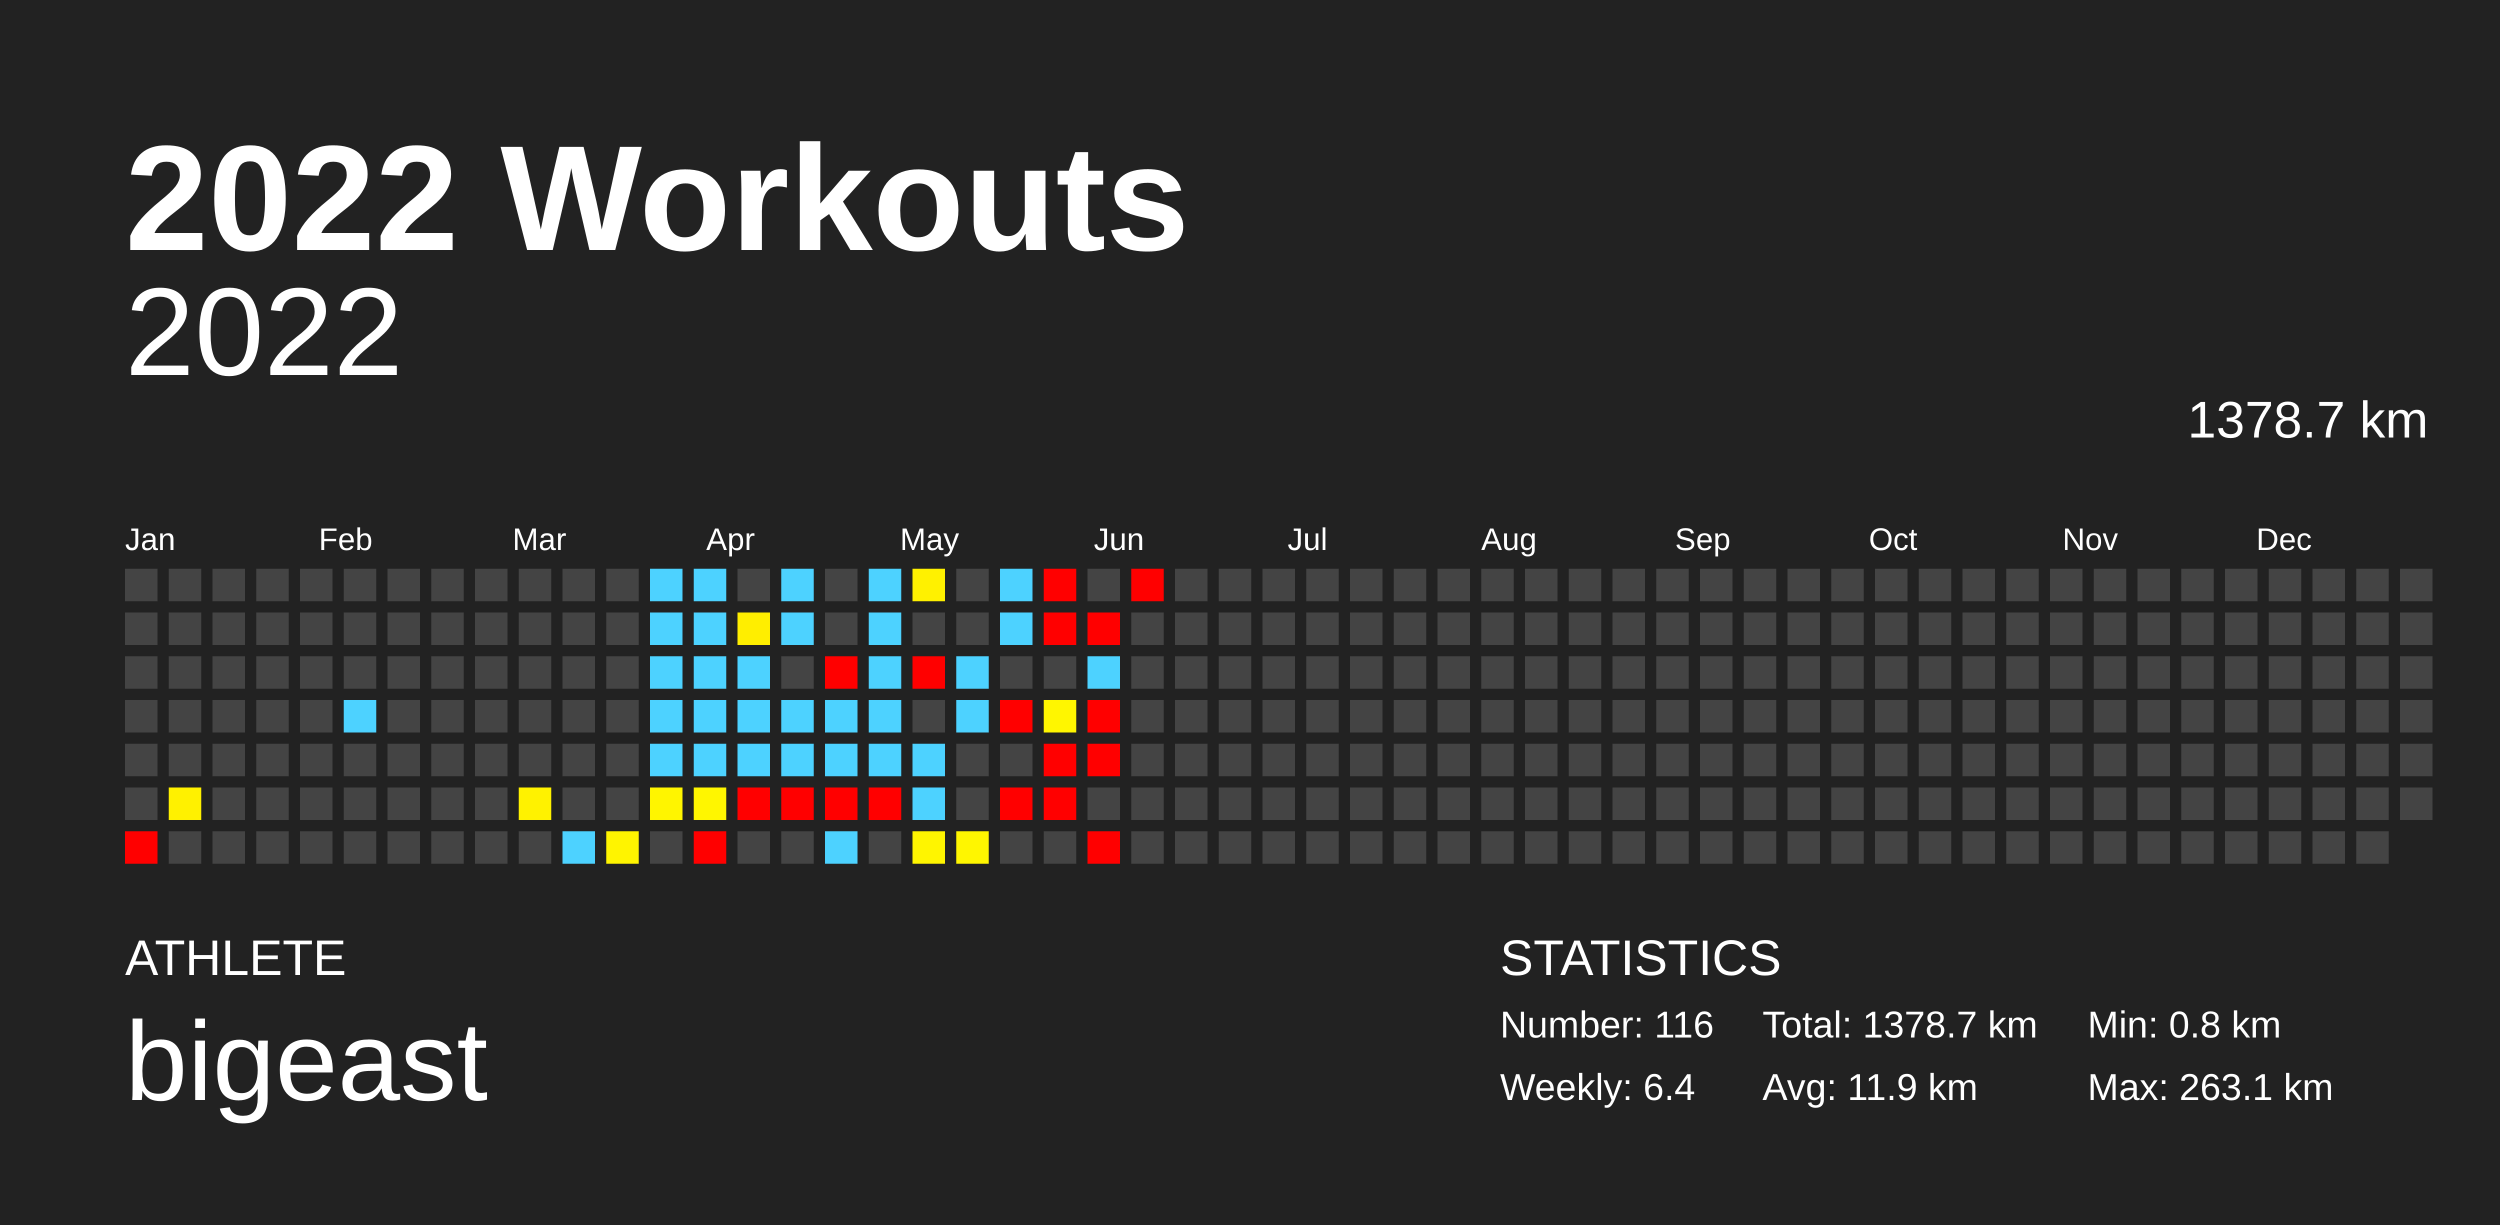
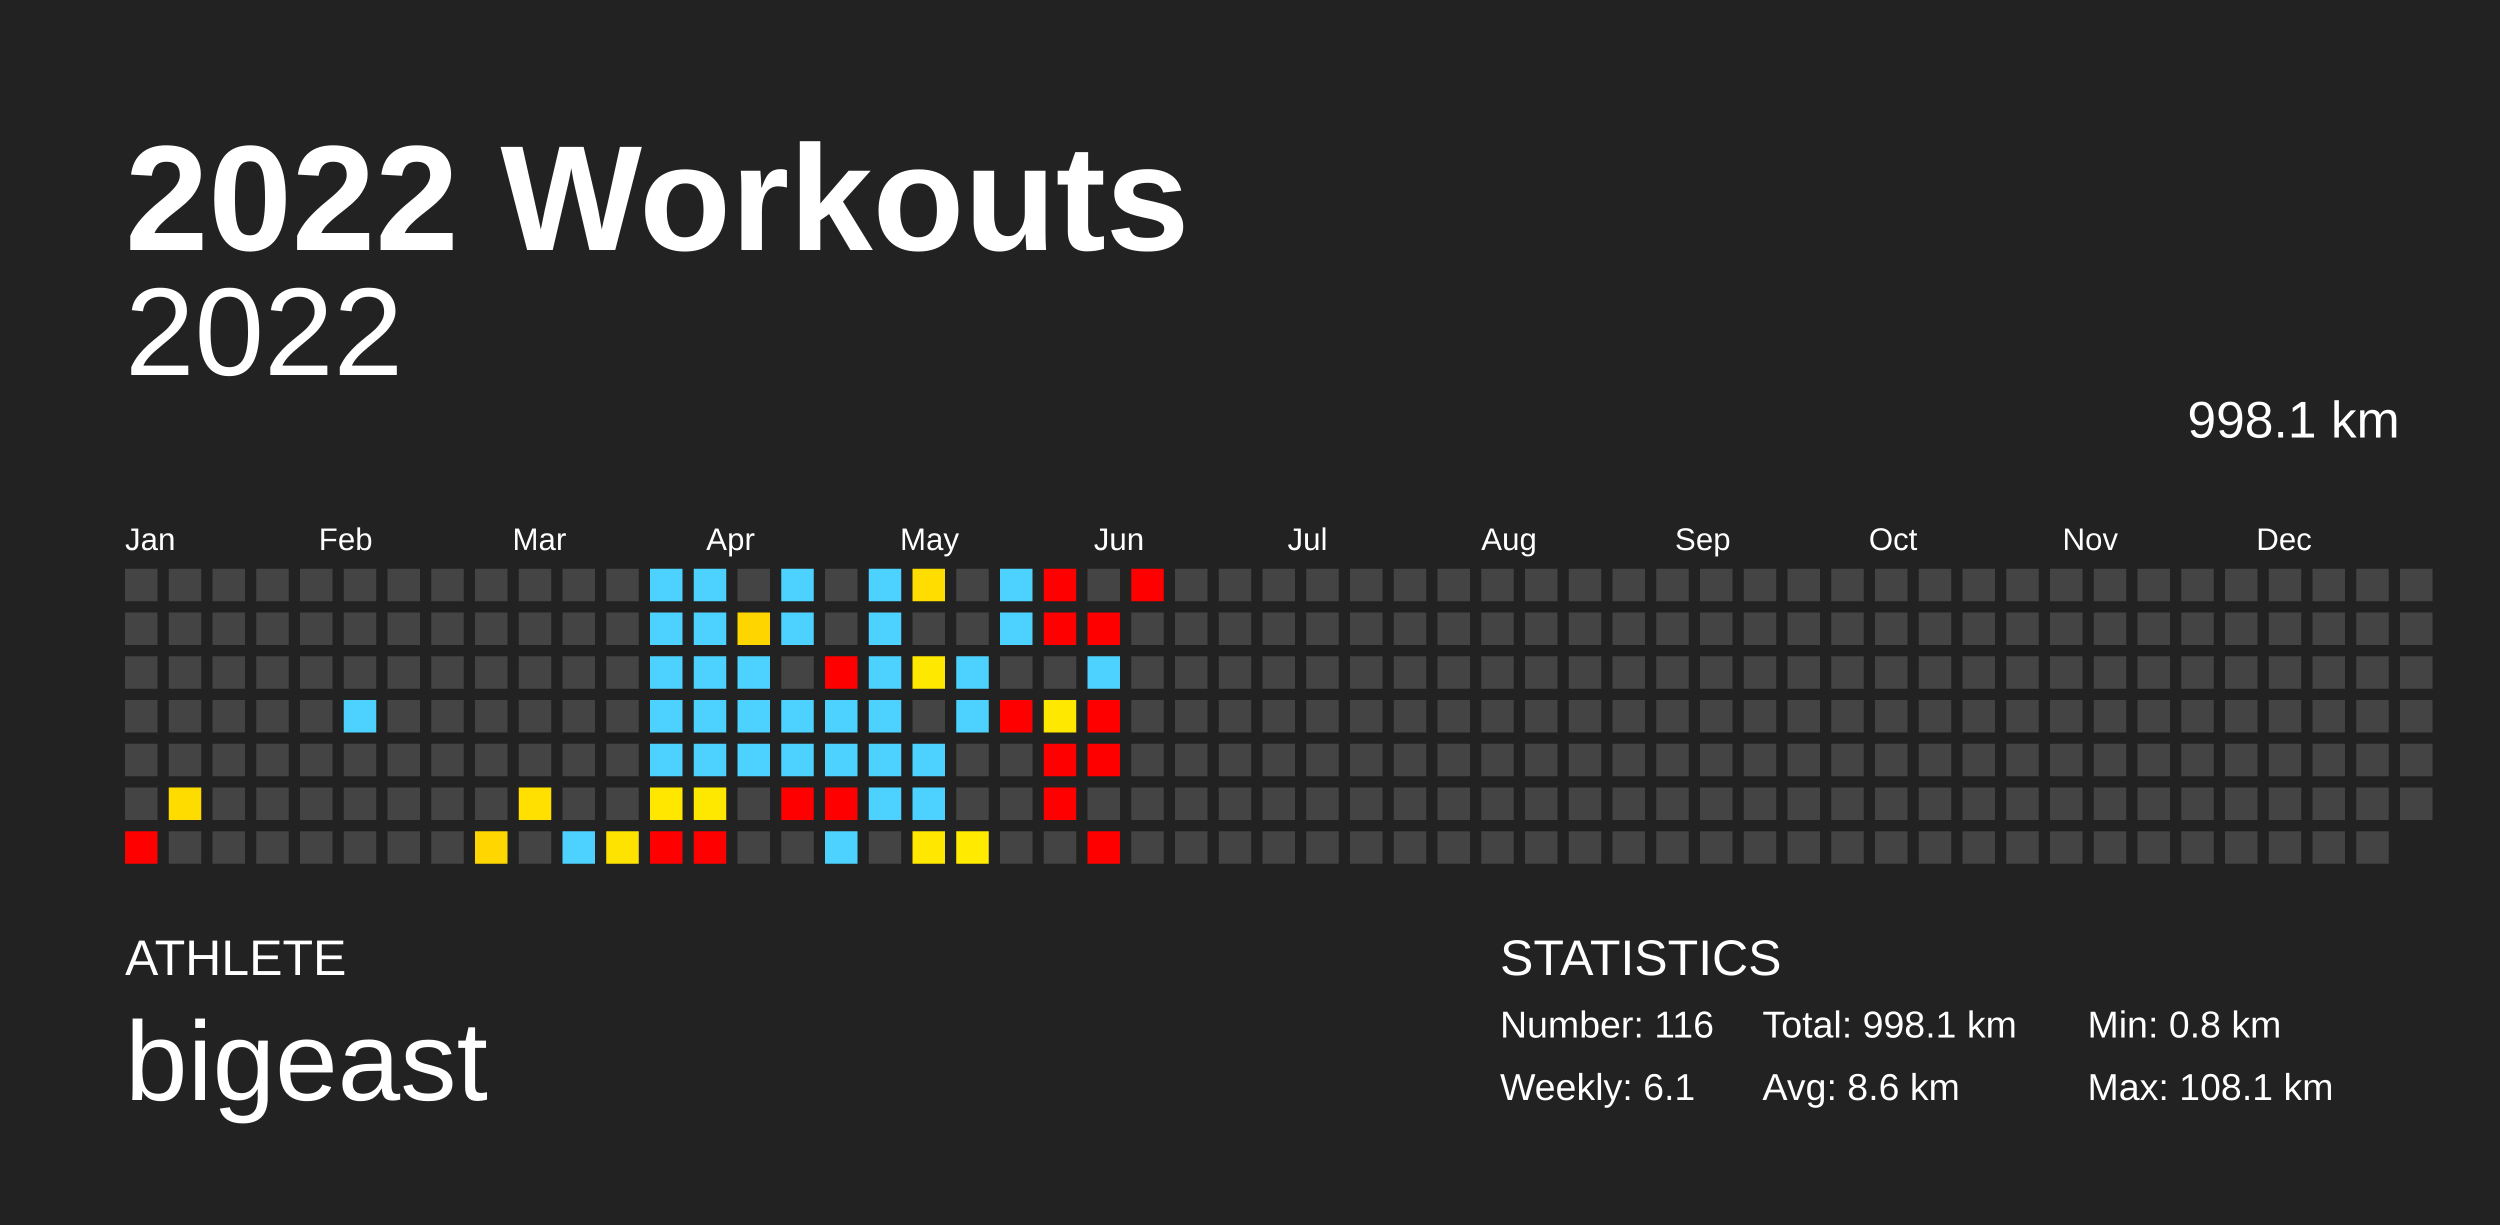
<svg xmlns="http://www.w3.org/2000/svg" baseProfile="full" height="98mm" version="1.1" viewBox="0,0,200,98" width="200mm">
  <defs />
  <rect fill="#222222" height="98" width="200" x="0" y="0" />
  <text fill="#FFFFFF" style="font-size:12px; font-family:Arial; font-weight:bold;" x="10" y="20">2022 Workouts</text>
  <text fill="#FFFFFF" style="font-size:4px; font-family:Arial" x="10" y="78">ATHLETE</text>
  <text fill="#FFFFFF" style="font-size:9px; font-family:Arial" x="10" y="88">bigeast</text>
  <text fill="#FFFFFF" style="font-size:4px; font-family:Arial" x="120" y="78">STATISTICS</text>
  <text fill="#FFFFFF" style="font-size:3px; font-family:Arial" x="120" y="83">Number: 116</text>
-   <text fill="#FFFFFF" style="font-size:3px; font-family:Arial" x="120" y="88">Weekly: 6.4</text>
-   <text fill="#FFFFFF" style="font-size:3px; font-family:Arial" x="141" y="83">Total: 1378.7 km</text>
-   <text fill="#FFFFFF" style="font-size:3px; font-family:Arial" x="141" y="88">Avg: 11.9 km</text>
+   <text fill="#FFFFFF" style="font-size:3px; font-family:Arial" x="120" y="88">Weekly: 6.1</text>
+   <text fill="#FFFFFF" style="font-size:3px; font-family:Arial" x="141" y="83">Total: 998.1 km</text>
+   <text fill="#FFFFFF" style="font-size:3px; font-family:Arial" x="141" y="88">Avg: 8.6 km</text>
  <text fill="#FFFFFF" style="font-size:3px; font-family:Arial" x="167" y="83">Min: 0.8 km</text>
-   <text fill="#FFFFFF" style="font-size:3px; font-family:Arial" x="167" y="88">Max: 263.1 km</text>
+   <text fill="#FFFFFF" style="font-size:3px; font-family:Arial" x="167" y="88">Max: 108.1 km</text>
  <text alignment-baseline="hanging" fill="#FFFFFF" style="font-size:10.0px; font-family:Arial;" x="10" y="30">2022</text>
-   <text alignment-baseline="hanging" fill="#FFFFFF" style="font-size:4.125px; font-family:Arial;" x="175" y="35">1378.7 km</text>
+   <text alignment-baseline="hanging" fill="#FFFFFF" style="font-size:4.125px; font-family:Arial;" x="175" y="35">998.1 km</text>
  <text fill="#FFFFFF" style="font-size:2.5px; font-family:Arial" x="10.0" y="44">Jan</text>
  <text fill="#FFFFFF" style="font-size:2.5px; font-family:Arial" x="25.5" y="44">Feb</text>
  <text fill="#FFFFFF" style="font-size:2.5px; font-family:Arial" x="41.0" y="44">Mar</text>
  <text fill="#FFFFFF" style="font-size:2.5px; font-family:Arial" x="56.5" y="44">Apr</text>
  <text fill="#FFFFFF" style="font-size:2.5px; font-family:Arial" x="72.0" y="44">May</text>
  <text fill="#FFFFFF" style="font-size:2.5px; font-family:Arial" x="87.5" y="44">Jun</text>
  <text fill="#FFFFFF" style="font-size:2.5px; font-family:Arial" x="103.0" y="44">Jul</text>
  <text fill="#FFFFFF" style="font-size:2.5px; font-family:Arial" x="118.5" y="44">Aug</text>
  <text fill="#FFFFFF" style="font-size:2.5px; font-family:Arial" x="134.0" y="44">Sep</text>
  <text fill="#FFFFFF" style="font-size:2.5px; font-family:Arial" x="149.5" y="44">Oct</text>
  <text fill="#FFFFFF" style="font-size:2.5px; font-family:Arial" x="165.0" y="44">Nov</text>
  <text fill="#FFFFFF" style="font-size:2.5px; font-family:Arial" x="180.5" y="44">Dec</text>
  <rect fill="#444444" height="2.6" width="2.6" x="10.0" y="45.5" />
  <rect fill="#444444" height="2.6" width="2.6" x="10.0" y="49.0" />
  <rect fill="#444444" height="2.6" width="2.6" x="10.0" y="52.5" />
  <rect fill="#444444" height="2.6" width="2.6" x="10.0" y="56.0" />
  <rect fill="#444444" height="2.6" width="2.6" x="10.0" y="59.5" />
  <rect fill="#444444" height="2.6" width="2.6" x="10.0" y="63.0" />
  <rect fill="red" height="2.6" width="2.6" x="10.0" y="66.5" />
  <rect fill="#444444" height="2.6" width="2.6" x="13.5" y="45.5" />
  <rect fill="#444444" height="2.6" width="2.6" x="13.5" y="49.0" />
  <rect fill="#444444" height="2.6" width="2.6" x="13.5" y="52.5" />
  <rect fill="#444444" height="2.6" width="2.6" x="13.5" y="56.0" />
  <rect fill="#444444" height="2.6" width="2.6" x="13.5" y="59.5" />
-   <rect fill="#fff100" height="2.6" width="2.6" x="13.5" y="63.0" />
+   <rect fill="#ffdc00" height="2.6" width="2.6" x="13.5" y="63.0" />
  <rect fill="#444444" height="2.6" width="2.6" x="13.5" y="66.5" />
  <rect fill="#444444" height="2.6" width="2.6" x="17.0" y="45.5" />
  <rect fill="#444444" height="2.6" width="2.6" x="17.0" y="49.0" />
  <rect fill="#444444" height="2.6" width="2.6" x="17.0" y="52.5" />
  <rect fill="#444444" height="2.6" width="2.6" x="17.0" y="56.0" />
  <rect fill="#444444" height="2.6" width="2.6" x="17.0" y="59.5" />
  <rect fill="#444444" height="2.6" width="2.6" x="17.0" y="63.0" />
  <rect fill="#444444" height="2.6" width="2.6" x="17.0" y="66.5" />
  <rect fill="#444444" height="2.6" width="2.6" x="20.5" y="45.5" />
  <rect fill="#444444" height="2.6" width="2.6" x="20.5" y="49.0" />
  <rect fill="#444444" height="2.6" width="2.6" x="20.5" y="52.5" />
  <rect fill="#444444" height="2.6" width="2.6" x="20.5" y="56.0" />
  <rect fill="#444444" height="2.6" width="2.6" x="20.5" y="59.5" />
  <rect fill="#444444" height="2.6" width="2.6" x="20.5" y="63.0" />
  <rect fill="#444444" height="2.6" width="2.6" x="20.5" y="66.5" />
  <rect fill="#444444" height="2.6" width="2.6" x="24.0" y="45.5" />
  <rect fill="#444444" height="2.6" width="2.6" x="24.0" y="49.0" />
  <rect fill="#444444" height="2.6" width="2.6" x="24.0" y="52.5" />
  <rect fill="#444444" height="2.6" width="2.6" x="24.0" y="56.0" />
  <rect fill="#444444" height="2.6" width="2.6" x="24.0" y="59.5" />
  <rect fill="#444444" height="2.6" width="2.6" x="24.0" y="63.0" />
  <rect fill="#444444" height="2.6" width="2.6" x="24.0" y="66.5" />
  <rect fill="#444444" height="2.6" width="2.6" x="27.5" y="45.5" />
  <rect fill="#444444" height="2.6" width="2.6" x="27.5" y="49.0" />
  <rect fill="#444444" height="2.6" width="2.6" x="27.5" y="52.5" />
  <rect fill="#4dd2ff" height="2.6" width="2.6" x="27.5" y="56.0" />
  <rect fill="#444444" height="2.6" width="2.6" x="27.5" y="59.5" />
  <rect fill="#444444" height="2.6" width="2.6" x="27.5" y="63.0" />
  <rect fill="#444444" height="2.6" width="2.6" x="27.5" y="66.5" />
  <rect fill="#444444" height="2.6" width="2.6" x="31.0" y="45.5" />
  <rect fill="#444444" height="2.6" width="2.6" x="31.0" y="49.0" />
  <rect fill="#444444" height="2.6" width="2.6" x="31.0" y="52.5" />
  <rect fill="#444444" height="2.6" width="2.6" x="31.0" y="56.0" />
  <rect fill="#444444" height="2.6" width="2.6" x="31.0" y="59.5" />
  <rect fill="#444444" height="2.6" width="2.6" x="31.0" y="63.0" />
  <rect fill="#444444" height="2.6" width="2.6" x="31.0" y="66.5" />
  <rect fill="#444444" height="2.6" width="2.6" x="34.5" y="45.5" />
  <rect fill="#444444" height="2.6" width="2.6" x="34.5" y="49.0" />
  <rect fill="#444444" height="2.6" width="2.6" x="34.5" y="52.5" />
  <rect fill="#444444" height="2.6" width="2.6" x="34.5" y="56.0" />
  <rect fill="#444444" height="2.6" width="2.6" x="34.5" y="59.5" />
  <rect fill="#444444" height="2.6" width="2.6" x="34.5" y="63.0" />
  <rect fill="#444444" height="2.6" width="2.6" x="34.5" y="66.5" />
  <rect fill="#444444" height="2.6" width="2.6" x="38.0" y="45.5" />
  <rect fill="#444444" height="2.6" width="2.6" x="38.0" y="49.0" />
  <rect fill="#444444" height="2.6" width="2.6" x="38.0" y="52.5" />
  <rect fill="#444444" height="2.6" width="2.6" x="38.0" y="56.0" />
  <rect fill="#444444" height="2.6" width="2.6" x="38.0" y="59.5" />
  <rect fill="#444444" height="2.6" width="2.6" x="38.0" y="63.0" />
-   <rect fill="#444444" height="2.6" width="2.6" x="38.0" y="66.5" />
+   <rect fill="#ffd600" height="2.6" width="2.6" x="38.0" y="66.5" />
  <rect fill="#444444" height="2.6" width="2.6" x="41.5" y="45.5" />
  <rect fill="#444444" height="2.6" width="2.6" x="41.5" y="49.0" />
  <rect fill="#444444" height="2.6" width="2.6" x="41.5" y="52.5" />
  <rect fill="#444444" height="2.6" width="2.6" x="41.5" y="56.0" />
  <rect fill="#444444" height="2.6" width="2.6" x="41.5" y="59.5" />
-   <rect fill="#fff200" height="2.6" width="2.6" x="41.5" y="63.0" />
+   <rect fill="#ffe000" height="2.6" width="2.6" x="41.5" y="63.0" />
  <rect fill="#444444" height="2.6" width="2.6" x="41.5" y="66.5" />
  <rect fill="#444444" height="2.6" width="2.6" x="45.0" y="45.5" />
  <rect fill="#444444" height="2.6" width="2.6" x="45.0" y="49.0" />
  <rect fill="#444444" height="2.6" width="2.6" x="45.0" y="52.5" />
  <rect fill="#444444" height="2.6" width="2.6" x="45.0" y="56.0" />
  <rect fill="#444444" height="2.6" width="2.6" x="45.0" y="59.5" />
  <rect fill="#444444" height="2.6" width="2.6" x="45.0" y="63.0" />
  <rect fill="#4dd2ff" height="2.6" width="2.6" x="45.0" y="66.5" />
  <rect fill="#444444" height="2.6" width="2.6" x="48.5" y="45.5" />
  <rect fill="#444444" height="2.6" width="2.6" x="48.5" y="49.0" />
  <rect fill="#444444" height="2.6" width="2.6" x="48.5" y="52.5" />
  <rect fill="#444444" height="2.6" width="2.6" x="48.5" y="56.0" />
  <rect fill="#444444" height="2.6" width="2.6" x="48.5" y="59.5" />
  <rect fill="#444444" height="2.6" width="2.6" x="48.5" y="63.0" />
-   <rect fill="#fff400" height="2.6" width="2.6" x="48.5" y="66.5" />
+   <rect fill="#ffe300" height="2.6" width="2.6" x="48.5" y="66.5" />
  <rect fill="#4dd2ff" height="2.6" width="2.6" x="52.0" y="45.5" />
  <rect fill="#4dd2ff" height="2.6" width="2.6" x="52.0" y="49.0" />
  <rect fill="#4dd2ff" height="2.6" width="2.6" x="52.0" y="52.5" />
  <rect fill="#4dd2ff" height="2.6" width="2.6" x="52.0" y="56.0" />
  <rect fill="#4dd2ff" height="2.6" width="2.6" x="52.0" y="59.5" />
-   <rect fill="#fff500" height="2.6" width="2.6" x="52.0" y="63.0" />
-   <rect fill="#444444" height="2.6" width="2.6" x="52.0" y="66.5" />
+   <rect fill="#ffe700" height="2.6" width="2.6" x="52.0" y="63.0" />
+   <rect fill="red" height="2.6" width="2.6" x="52.0" y="66.5" />
  <rect fill="#4dd2ff" height="2.6" width="2.6" x="55.5" y="45.5" />
  <rect fill="#4dd2ff" height="2.6" width="2.6" x="55.5" y="49.0" />
  <rect fill="#4dd2ff" height="2.6" width="2.6" x="55.5" y="52.5" />
  <rect fill="#4dd2ff" height="2.6" width="2.6" x="55.5" y="56.0" />
  <rect fill="#4dd2ff" height="2.6" width="2.6" x="55.5" y="59.5" />
-   <rect fill="#fff600" height="2.6" width="2.6" x="55.5" y="63.0" />
+   <rect fill="#ffe800" height="2.6" width="2.6" x="55.5" y="63.0" />
  <rect fill="red" height="2.6" width="2.6" x="55.5" y="66.5" />
  <rect fill="#444444" height="2.6" width="2.6" x="59.0" y="45.5" />
-   <rect fill="#ffee00" height="2.6" width="2.6" x="59.0" y="49.0" />
+   <rect fill="#ffd500" height="2.6" width="2.6" x="59.0" y="49.0" />
  <rect fill="#4dd2ff" height="2.6" width="2.6" x="59.0" y="52.5" />
  <rect fill="#4dd2ff" height="2.6" width="2.6" x="59.0" y="56.0" />
  <rect fill="#4dd2ff" height="2.6" width="2.6" x="59.0" y="59.5" />
-   <rect fill="red" height="2.6" width="2.6" x="59.0" y="63.0" />
+   <rect fill="#444444" height="2.6" width="2.6" x="59.0" y="63.0" />
  <rect fill="#444444" height="2.6" width="2.6" x="59.0" y="66.5" />
  <rect fill="#4dd2ff" height="2.6" width="2.6" x="62.5" y="45.5" />
  <rect fill="#4dd2ff" height="2.6" width="2.6" x="62.5" y="49.0" />
  <rect fill="#444444" height="2.6" width="2.6" x="62.5" y="52.5" />
  <rect fill="#4dd2ff" height="2.6" width="2.6" x="62.5" y="56.0" />
  <rect fill="#4dd2ff" height="2.6" width="2.6" x="62.5" y="59.5" />
  <rect fill="red" height="2.6" width="2.6" x="62.5" y="63.0" />
  <rect fill="#444444" height="2.6" width="2.6" x="62.5" y="66.5" />
  <rect fill="#444444" height="2.6" width="2.6" x="66.0" y="45.5" />
  <rect fill="#444444" height="2.6" width="2.6" x="66.0" y="49.0" />
  <rect fill="red" height="2.6" width="2.6" x="66.0" y="52.5" />
  <rect fill="#4dd2ff" height="2.6" width="2.6" x="66.0" y="56.0" />
  <rect fill="#4dd2ff" height="2.6" width="2.6" x="66.0" y="59.5" />
  <rect fill="red" height="2.6" width="2.6" x="66.0" y="63.0" />
  <rect fill="#4dd2ff" height="2.6" width="2.6" x="66.0" y="66.5" />
  <rect fill="#4dd2ff" height="2.6" width="2.6" x="69.5" y="45.5" />
  <rect fill="#4dd2ff" height="2.6" width="2.6" x="69.5" y="49.0" />
  <rect fill="#4dd2ff" height="2.6" width="2.6" x="69.5" y="52.5" />
  <rect fill="#4dd2ff" height="2.6" width="2.6" x="69.5" y="56.0" />
  <rect fill="#4dd2ff" height="2.6" width="2.6" x="69.5" y="59.5" />
-   <rect fill="red" height="2.6" width="2.6" x="69.5" y="63.0" />
+   <rect fill="#4dd2ff" height="2.6" width="2.6" x="69.5" y="63.0" />
  <rect fill="#444444" height="2.6" width="2.6" x="69.5" y="66.5" />
-   <rect fill="#fff100" height="2.6" width="2.6" x="73.0" y="45.5" />
+   <rect fill="#ffdd00" height="2.6" width="2.6" x="73.0" y="45.5" />
  <rect fill="#444444" height="2.6" width="2.6" x="73.0" y="49.0" />
-   <rect fill="red" height="2.6" width="2.6" x="73.0" y="52.5" />
+   <rect fill="#ffe800" height="2.6" width="2.6" x="73.0" y="52.5" />
  <rect fill="#444444" height="2.6" width="2.6" x="73.0" y="56.0" />
  <rect fill="#4dd2ff" height="2.6" width="2.6" x="73.0" y="59.5" />
  <rect fill="#4dd2ff" height="2.6" width="2.6" x="73.0" y="63.0" />
-   <rect fill="#fff500" height="2.6" width="2.6" x="73.0" y="66.5" />
+   <rect fill="#ffe700" height="2.6" width="2.6" x="73.0" y="66.5" />
  <rect fill="#444444" height="2.6" width="2.6" x="76.5" y="45.5" />
  <rect fill="#444444" height="2.6" width="2.6" x="76.5" y="49.0" />
  <rect fill="#4dd2ff" height="2.6" width="2.6" x="76.5" y="52.5" />
  <rect fill="#4dd2ff" height="2.6" width="2.6" x="76.5" y="56.0" />
  <rect fill="#444444" height="2.6" width="2.6" x="76.5" y="59.5" />
  <rect fill="#444444" height="2.6" width="2.6" x="76.5" y="63.0" />
-   <rect fill="#fff600" height="2.6" width="2.6" x="76.5" y="66.5" />
+   <rect fill="#ffea00" height="2.6" width="2.6" x="76.5" y="66.5" />
  <rect fill="#4dd2ff" height="2.6" width="2.6" x="80.0" y="45.5" />
  <rect fill="#4dd2ff" height="2.6" width="2.6" x="80.0" y="49.0" />
  <rect fill="#444444" height="2.6" width="2.6" x="80.0" y="52.5" />
  <rect fill="red" height="2.6" width="2.6" x="80.0" y="56.0" />
  <rect fill="#444444" height="2.6" width="2.6" x="80.0" y="59.5" />
-   <rect fill="red" height="2.6" width="2.6" x="80.0" y="63.0" />
+   <rect fill="#444444" height="2.6" width="2.6" x="80.0" y="63.0" />
  <rect fill="#444444" height="2.6" width="2.6" x="80.0" y="66.5" />
  <rect fill="red" height="2.6" width="2.6" x="83.5" y="45.5" />
  <rect fill="red" height="2.6" width="2.6" x="83.5" y="49.0" />
  <rect fill="#444444" height="2.6" width="2.6" x="83.5" y="52.5" />
-   <rect fill="#fff600" height="2.6" width="2.6" x="83.5" y="56.0" />
+   <rect fill="#ffe800" height="2.6" width="2.6" x="83.5" y="56.0" />
  <rect fill="red" height="2.6" width="2.6" x="83.5" y="59.5" />
  <rect fill="red" height="2.6" width="2.6" x="83.5" y="63.0" />
  <rect fill="#444444" height="2.6" width="2.6" x="83.5" y="66.5" />
  <rect fill="#444444" height="2.6" width="2.6" x="87.0" y="45.5" />
  <rect fill="red" height="2.6" width="2.6" x="87.0" y="49.0" />
  <rect fill="#4dd2ff" height="2.6" width="2.6" x="87.0" y="52.5" />
  <rect fill="red" height="2.6" width="2.6" x="87.0" y="56.0" />
  <rect fill="red" height="2.6" width="2.6" x="87.0" y="59.5" />
  <rect fill="#444444" height="2.6" width="2.6" x="87.0" y="63.0" />
  <rect fill="red" height="2.6" width="2.6" x="87.0" y="66.5" />
  <rect fill="red" height="2.6" width="2.6" x="90.5" y="45.5" />
  <rect fill="#444444" height="2.6" width="2.6" x="90.5" y="49.0" />
  <rect fill="#444444" height="2.6" width="2.6" x="90.5" y="52.5" />
  <rect fill="#444444" height="2.6" width="2.6" x="90.5" y="56.0" />
  <rect fill="#444444" height="2.6" width="2.6" x="90.5" y="59.5" />
  <rect fill="#444444" height="2.6" width="2.6" x="90.5" y="63.0" />
  <rect fill="#444444" height="2.6" width="2.6" x="90.5" y="66.5" />
  <rect fill="#444444" height="2.6" width="2.6" x="94.0" y="45.5" />
  <rect fill="#444444" height="2.6" width="2.6" x="94.0" y="49.0" />
  <rect fill="#444444" height="2.6" width="2.6" x="94.0" y="52.5" />
  <rect fill="#444444" height="2.6" width="2.6" x="94.0" y="56.0" />
  <rect fill="#444444" height="2.6" width="2.6" x="94.0" y="59.5" />
  <rect fill="#444444" height="2.6" width="2.6" x="94.0" y="63.0" />
  <rect fill="#444444" height="2.6" width="2.6" x="94.0" y="66.5" />
  <rect fill="#444444" height="2.6" width="2.6" x="97.5" y="45.5" />
  <rect fill="#444444" height="2.6" width="2.6" x="97.5" y="49.0" />
  <rect fill="#444444" height="2.6" width="2.6" x="97.5" y="52.5" />
  <rect fill="#444444" height="2.6" width="2.6" x="97.5" y="56.0" />
  <rect fill="#444444" height="2.6" width="2.6" x="97.5" y="59.5" />
  <rect fill="#444444" height="2.6" width="2.6" x="97.5" y="63.0" />
  <rect fill="#444444" height="2.6" width="2.6" x="97.5" y="66.5" />
  <rect fill="#444444" height="2.6" width="2.6" x="101.0" y="45.5" />
  <rect fill="#444444" height="2.6" width="2.6" x="101.0" y="49.0" />
  <rect fill="#444444" height="2.6" width="2.6" x="101.0" y="52.5" />
  <rect fill="#444444" height="2.6" width="2.6" x="101.0" y="56.0" />
  <rect fill="#444444" height="2.6" width="2.6" x="101.0" y="59.5" />
  <rect fill="#444444" height="2.6" width="2.6" x="101.0" y="63.0" />
  <rect fill="#444444" height="2.6" width="2.6" x="101.0" y="66.5" />
  <rect fill="#444444" height="2.6" width="2.6" x="104.5" y="45.5" />
  <rect fill="#444444" height="2.6" width="2.6" x="104.5" y="49.0" />
  <rect fill="#444444" height="2.6" width="2.6" x="104.5" y="52.5" />
  <rect fill="#444444" height="2.6" width="2.6" x="104.5" y="56.0" />
  <rect fill="#444444" height="2.6" width="2.6" x="104.5" y="59.5" />
  <rect fill="#444444" height="2.6" width="2.6" x="104.5" y="63.0" />
  <rect fill="#444444" height="2.6" width="2.6" x="104.5" y="66.5" />
  <rect fill="#444444" height="2.6" width="2.6" x="108.0" y="45.5" />
  <rect fill="#444444" height="2.6" width="2.6" x="108.0" y="49.0" />
  <rect fill="#444444" height="2.6" width="2.6" x="108.0" y="52.5" />
  <rect fill="#444444" height="2.6" width="2.6" x="108.0" y="56.0" />
  <rect fill="#444444" height="2.6" width="2.6" x="108.0" y="59.5" />
  <rect fill="#444444" height="2.6" width="2.6" x="108.0" y="63.0" />
  <rect fill="#444444" height="2.6" width="2.6" x="108.0" y="66.5" />
  <rect fill="#444444" height="2.6" width="2.6" x="111.5" y="45.5" />
  <rect fill="#444444" height="2.6" width="2.6" x="111.5" y="49.0" />
  <rect fill="#444444" height="2.6" width="2.6" x="111.5" y="52.5" />
  <rect fill="#444444" height="2.6" width="2.6" x="111.5" y="56.0" />
  <rect fill="#444444" height="2.6" width="2.6" x="111.5" y="59.5" />
  <rect fill="#444444" height="2.6" width="2.6" x="111.5" y="63.0" />
  <rect fill="#444444" height="2.6" width="2.6" x="111.5" y="66.5" />
  <rect fill="#444444" height="2.6" width="2.6" x="115.0" y="45.5" />
  <rect fill="#444444" height="2.6" width="2.6" x="115.0" y="49.0" />
  <rect fill="#444444" height="2.6" width="2.6" x="115.0" y="52.5" />
  <rect fill="#444444" height="2.6" width="2.6" x="115.0" y="56.0" />
  <rect fill="#444444" height="2.6" width="2.6" x="115.0" y="59.5" />
  <rect fill="#444444" height="2.6" width="2.6" x="115.0" y="63.0" />
  <rect fill="#444444" height="2.6" width="2.6" x="115.0" y="66.5" />
  <rect fill="#444444" height="2.6" width="2.6" x="118.5" y="45.5" />
  <rect fill="#444444" height="2.6" width="2.6" x="118.5" y="49.0" />
  <rect fill="#444444" height="2.6" width="2.6" x="118.5" y="52.5" />
  <rect fill="#444444" height="2.6" width="2.6" x="118.5" y="56.0" />
  <rect fill="#444444" height="2.6" width="2.6" x="118.5" y="59.5" />
  <rect fill="#444444" height="2.6" width="2.6" x="118.5" y="63.0" />
  <rect fill="#444444" height="2.6" width="2.6" x="118.5" y="66.5" />
  <rect fill="#444444" height="2.6" width="2.6" x="122.0" y="45.5" />
  <rect fill="#444444" height="2.6" width="2.6" x="122.0" y="49.0" />
  <rect fill="#444444" height="2.6" width="2.6" x="122.0" y="52.5" />
  <rect fill="#444444" height="2.6" width="2.6" x="122.0" y="56.0" />
  <rect fill="#444444" height="2.6" width="2.6" x="122.0" y="59.5" />
  <rect fill="#444444" height="2.6" width="2.6" x="122.0" y="63.0" />
  <rect fill="#444444" height="2.6" width="2.6" x="122.0" y="66.5" />
  <rect fill="#444444" height="2.6" width="2.6" x="125.5" y="45.5" />
  <rect fill="#444444" height="2.6" width="2.6" x="125.5" y="49.0" />
  <rect fill="#444444" height="2.6" width="2.6" x="125.5" y="52.5" />
  <rect fill="#444444" height="2.6" width="2.6" x="125.5" y="56.0" />
  <rect fill="#444444" height="2.6" width="2.6" x="125.5" y="59.5" />
  <rect fill="#444444" height="2.6" width="2.6" x="125.5" y="63.0" />
  <rect fill="#444444" height="2.6" width="2.6" x="125.5" y="66.5" />
  <rect fill="#444444" height="2.6" width="2.6" x="129.0" y="45.5" />
  <rect fill="#444444" height="2.6" width="2.6" x="129.0" y="49.0" />
  <rect fill="#444444" height="2.6" width="2.6" x="129.0" y="52.5" />
  <rect fill="#444444" height="2.6" width="2.6" x="129.0" y="56.0" />
  <rect fill="#444444" height="2.6" width="2.6" x="129.0" y="59.5" />
  <rect fill="#444444" height="2.6" width="2.6" x="129.0" y="63.0" />
  <rect fill="#444444" height="2.6" width="2.6" x="129.0" y="66.5" />
  <rect fill="#444444" height="2.6" width="2.6" x="132.5" y="45.5" />
  <rect fill="#444444" height="2.6" width="2.6" x="132.5" y="49.0" />
  <rect fill="#444444" height="2.6" width="2.6" x="132.5" y="52.5" />
  <rect fill="#444444" height="2.6" width="2.6" x="132.5" y="56.0" />
  <rect fill="#444444" height="2.6" width="2.6" x="132.5" y="59.5" />
  <rect fill="#444444" height="2.6" width="2.6" x="132.5" y="63.0" />
  <rect fill="#444444" height="2.6" width="2.6" x="132.5" y="66.5" />
  <rect fill="#444444" height="2.6" width="2.6" x="136.0" y="45.5" />
  <rect fill="#444444" height="2.6" width="2.6" x="136.0" y="49.0" />
  <rect fill="#444444" height="2.6" width="2.6" x="136.0" y="52.5" />
  <rect fill="#444444" height="2.6" width="2.6" x="136.0" y="56.0" />
  <rect fill="#444444" height="2.6" width="2.6" x="136.0" y="59.5" />
  <rect fill="#444444" height="2.6" width="2.6" x="136.0" y="63.0" />
  <rect fill="#444444" height="2.6" width="2.6" x="136.0" y="66.5" />
  <rect fill="#444444" height="2.6" width="2.6" x="139.5" y="45.5" />
  <rect fill="#444444" height="2.6" width="2.6" x="139.5" y="49.0" />
  <rect fill="#444444" height="2.6" width="2.6" x="139.5" y="52.5" />
  <rect fill="#444444" height="2.6" width="2.6" x="139.5" y="56.0" />
  <rect fill="#444444" height="2.6" width="2.6" x="139.5" y="59.5" />
  <rect fill="#444444" height="2.6" width="2.6" x="139.5" y="63.0" />
  <rect fill="#444444" height="2.6" width="2.6" x="139.5" y="66.5" />
  <rect fill="#444444" height="2.6" width="2.6" x="143.0" y="45.5" />
  <rect fill="#444444" height="2.6" width="2.6" x="143.0" y="49.0" />
  <rect fill="#444444" height="2.6" width="2.6" x="143.0" y="52.5" />
  <rect fill="#444444" height="2.6" width="2.6" x="143.0" y="56.0" />
  <rect fill="#444444" height="2.6" width="2.6" x="143.0" y="59.5" />
  <rect fill="#444444" height="2.6" width="2.6" x="143.0" y="63.0" />
  <rect fill="#444444" height="2.6" width="2.6" x="143.0" y="66.5" />
  <rect fill="#444444" height="2.6" width="2.6" x="146.5" y="45.5" />
  <rect fill="#444444" height="2.6" width="2.6" x="146.5" y="49.0" />
  <rect fill="#444444" height="2.6" width="2.6" x="146.5" y="52.5" />
  <rect fill="#444444" height="2.6" width="2.6" x="146.5" y="56.0" />
  <rect fill="#444444" height="2.6" width="2.6" x="146.5" y="59.5" />
  <rect fill="#444444" height="2.6" width="2.6" x="146.5" y="63.0" />
  <rect fill="#444444" height="2.6" width="2.6" x="146.5" y="66.5" />
  <rect fill="#444444" height="2.6" width="2.6" x="150.0" y="45.5" />
  <rect fill="#444444" height="2.6" width="2.6" x="150.0" y="49.0" />
  <rect fill="#444444" height="2.6" width="2.6" x="150.0" y="52.5" />
  <rect fill="#444444" height="2.6" width="2.6" x="150.0" y="56.0" />
  <rect fill="#444444" height="2.6" width="2.6" x="150.0" y="59.5" />
  <rect fill="#444444" height="2.6" width="2.6" x="150.0" y="63.0" />
  <rect fill="#444444" height="2.6" width="2.6" x="150.0" y="66.5" />
  <rect fill="#444444" height="2.6" width="2.6" x="153.5" y="45.5" />
  <rect fill="#444444" height="2.6" width="2.6" x="153.5" y="49.0" />
  <rect fill="#444444" height="2.6" width="2.6" x="153.5" y="52.5" />
  <rect fill="#444444" height="2.6" width="2.6" x="153.5" y="56.0" />
  <rect fill="#444444" height="2.6" width="2.6" x="153.5" y="59.5" />
  <rect fill="#444444" height="2.6" width="2.6" x="153.5" y="63.0" />
  <rect fill="#444444" height="2.6" width="2.6" x="153.5" y="66.5" />
  <rect fill="#444444" height="2.6" width="2.6" x="157.0" y="45.5" />
  <rect fill="#444444" height="2.6" width="2.6" x="157.0" y="49.0" />
  <rect fill="#444444" height="2.6" width="2.6" x="157.0" y="52.5" />
  <rect fill="#444444" height="2.6" width="2.6" x="157.0" y="56.0" />
  <rect fill="#444444" height="2.6" width="2.6" x="157.0" y="59.5" />
  <rect fill="#444444" height="2.6" width="2.6" x="157.0" y="63.0" />
  <rect fill="#444444" height="2.6" width="2.6" x="157.0" y="66.5" />
  <rect fill="#444444" height="2.6" width="2.6" x="160.5" y="45.5" />
  <rect fill="#444444" height="2.6" width="2.6" x="160.5" y="49.0" />
  <rect fill="#444444" height="2.6" width="2.6" x="160.5" y="52.5" />
  <rect fill="#444444" height="2.6" width="2.6" x="160.5" y="56.0" />
  <rect fill="#444444" height="2.6" width="2.6" x="160.5" y="59.5" />
  <rect fill="#444444" height="2.6" width="2.6" x="160.5" y="63.0" />
  <rect fill="#444444" height="2.6" width="2.6" x="160.5" y="66.5" />
  <rect fill="#444444" height="2.6" width="2.6" x="164.0" y="45.5" />
  <rect fill="#444444" height="2.6" width="2.6" x="164.0" y="49.0" />
  <rect fill="#444444" height="2.6" width="2.6" x="164.0" y="52.5" />
  <rect fill="#444444" height="2.6" width="2.6" x="164.0" y="56.0" />
  <rect fill="#444444" height="2.6" width="2.6" x="164.0" y="59.5" />
  <rect fill="#444444" height="2.6" width="2.6" x="164.0" y="63.0" />
  <rect fill="#444444" height="2.6" width="2.6" x="164.0" y="66.5" />
  <rect fill="#444444" height="2.6" width="2.6" x="167.5" y="45.5" />
  <rect fill="#444444" height="2.6" width="2.6" x="167.5" y="49.0" />
  <rect fill="#444444" height="2.6" width="2.6" x="167.5" y="52.5" />
  <rect fill="#444444" height="2.6" width="2.6" x="167.5" y="56.0" />
  <rect fill="#444444" height="2.6" width="2.6" x="167.5" y="59.5" />
  <rect fill="#444444" height="2.6" width="2.6" x="167.5" y="63.0" />
  <rect fill="#444444" height="2.6" width="2.6" x="167.5" y="66.5" />
  <rect fill="#444444" height="2.6" width="2.6" x="171.0" y="45.5" />
  <rect fill="#444444" height="2.6" width="2.6" x="171.0" y="49.0" />
  <rect fill="#444444" height="2.6" width="2.6" x="171.0" y="52.5" />
  <rect fill="#444444" height="2.6" width="2.6" x="171.0" y="56.0" />
  <rect fill="#444444" height="2.6" width="2.6" x="171.0" y="59.5" />
  <rect fill="#444444" height="2.6" width="2.6" x="171.0" y="63.0" />
  <rect fill="#444444" height="2.6" width="2.6" x="171.0" y="66.5" />
  <rect fill="#444444" height="2.6" width="2.6" x="174.5" y="45.5" />
  <rect fill="#444444" height="2.6" width="2.6" x="174.5" y="49.0" />
  <rect fill="#444444" height="2.6" width="2.6" x="174.5" y="52.5" />
  <rect fill="#444444" height="2.6" width="2.6" x="174.5" y="56.0" />
  <rect fill="#444444" height="2.6" width="2.6" x="174.5" y="59.5" />
  <rect fill="#444444" height="2.6" width="2.6" x="174.5" y="63.0" />
  <rect fill="#444444" height="2.6" width="2.6" x="174.5" y="66.5" />
  <rect fill="#444444" height="2.6" width="2.6" x="178.0" y="45.5" />
  <rect fill="#444444" height="2.6" width="2.6" x="178.0" y="49.0" />
  <rect fill="#444444" height="2.6" width="2.6" x="178.0" y="52.5" />
  <rect fill="#444444" height="2.6" width="2.6" x="178.0" y="56.0" />
  <rect fill="#444444" height="2.6" width="2.6" x="178.0" y="59.5" />
  <rect fill="#444444" height="2.6" width="2.6" x="178.0" y="63.0" />
  <rect fill="#444444" height="2.6" width="2.6" x="178.0" y="66.5" />
  <rect fill="#444444" height="2.6" width="2.6" x="181.5" y="45.5" />
  <rect fill="#444444" height="2.6" width="2.6" x="181.5" y="49.0" />
  <rect fill="#444444" height="2.6" width="2.6" x="181.5" y="52.5" />
  <rect fill="#444444" height="2.6" width="2.6" x="181.5" y="56.0" />
  <rect fill="#444444" height="2.6" width="2.6" x="181.5" y="59.5" />
  <rect fill="#444444" height="2.6" width="2.6" x="181.5" y="63.0" />
  <rect fill="#444444" height="2.6" width="2.6" x="181.5" y="66.5" />
  <rect fill="#444444" height="2.6" width="2.6" x="185.0" y="45.5" />
  <rect fill="#444444" height="2.6" width="2.6" x="185.0" y="49.0" />
  <rect fill="#444444" height="2.6" width="2.6" x="185.0" y="52.5" />
  <rect fill="#444444" height="2.6" width="2.6" x="185.0" y="56.0" />
  <rect fill="#444444" height="2.6" width="2.6" x="185.0" y="59.5" />
  <rect fill="#444444" height="2.6" width="2.6" x="185.0" y="63.0" />
  <rect fill="#444444" height="2.6" width="2.6" x="185.0" y="66.5" />
  <rect fill="#444444" height="2.6" width="2.6" x="188.5" y="45.5" />
  <rect fill="#444444" height="2.6" width="2.6" x="188.5" y="49.0" />
  <rect fill="#444444" height="2.6" width="2.6" x="188.5" y="52.5" />
  <rect fill="#444444" height="2.6" width="2.6" x="188.5" y="56.0" />
  <rect fill="#444444" height="2.6" width="2.6" x="188.5" y="59.5" />
  <rect fill="#444444" height="2.6" width="2.6" x="188.5" y="63.0" />
  <rect fill="#444444" height="2.6" width="2.6" x="188.5" y="66.5" />
  <rect fill="#444444" height="2.6" width="2.6" x="192.0" y="45.5" />
  <rect fill="#444444" height="2.6" width="2.6" x="192.0" y="49.0" />
  <rect fill="#444444" height="2.6" width="2.6" x="192.0" y="52.5" />
  <rect fill="#444444" height="2.6" width="2.6" x="192.0" y="56.0" />
  <rect fill="#444444" height="2.6" width="2.6" x="192.0" y="59.5" />
  <rect fill="#444444" height="2.6" width="2.6" x="192.0" y="63.0" />
</svg>
